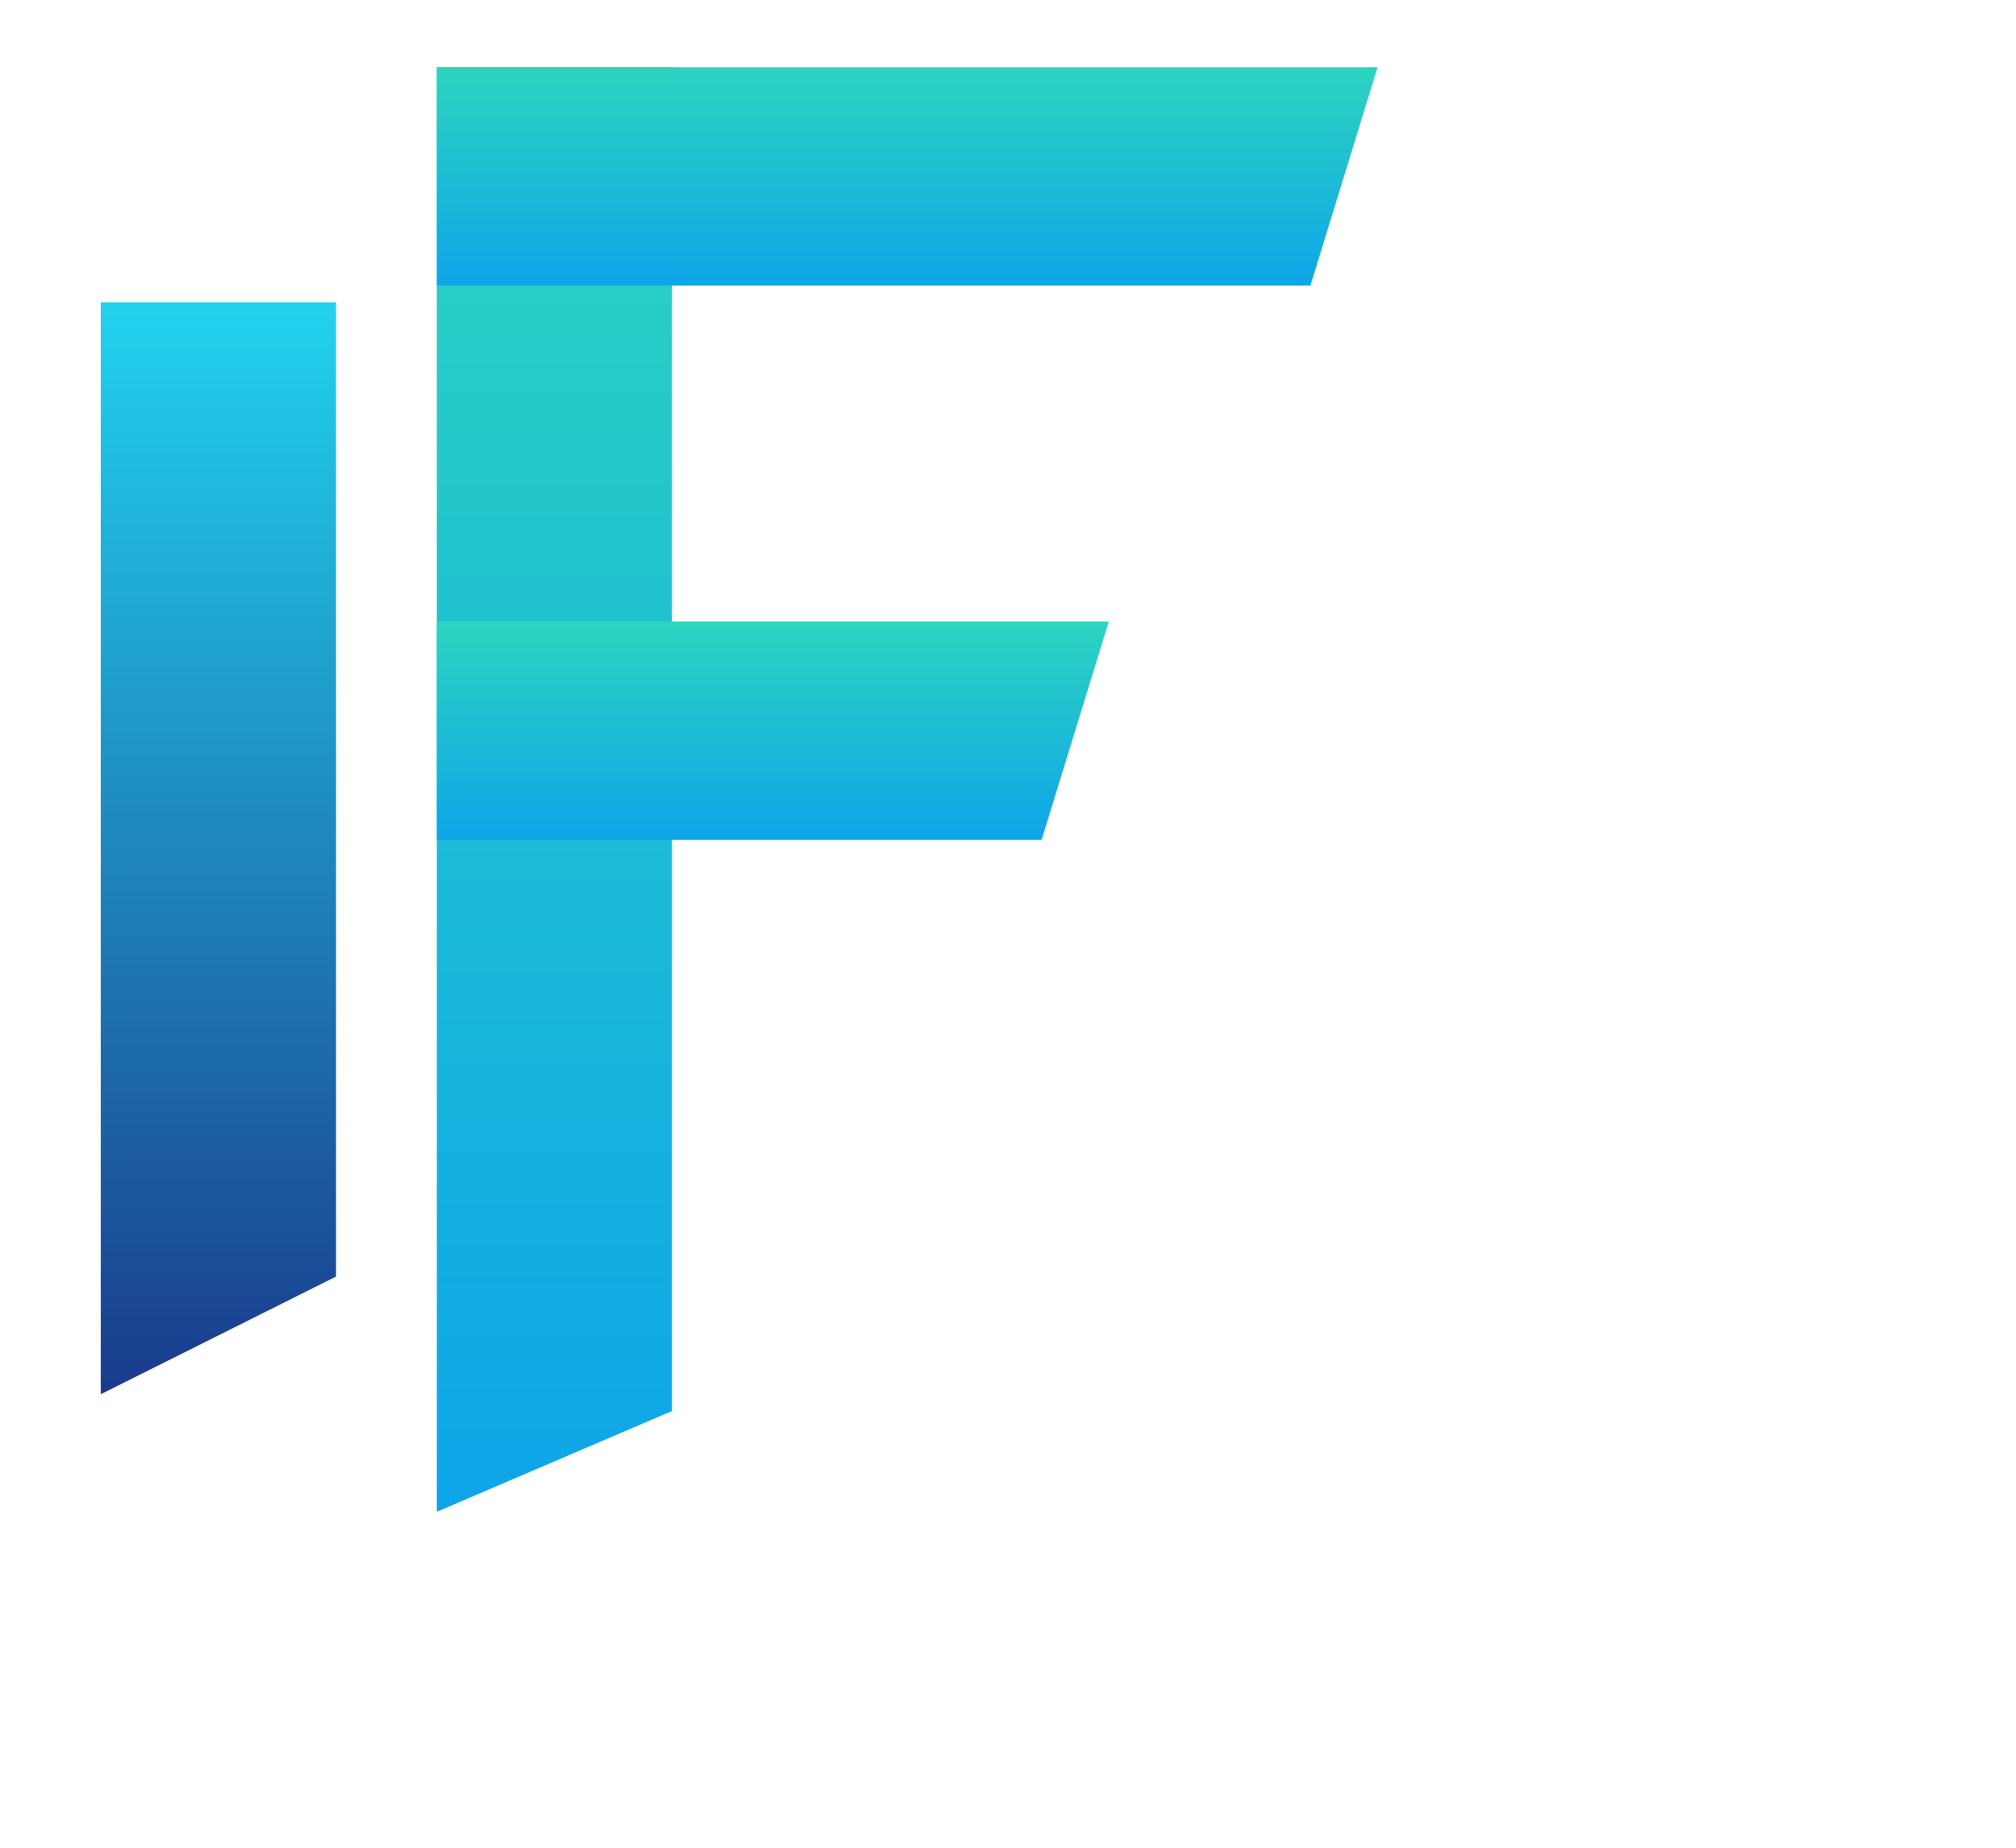
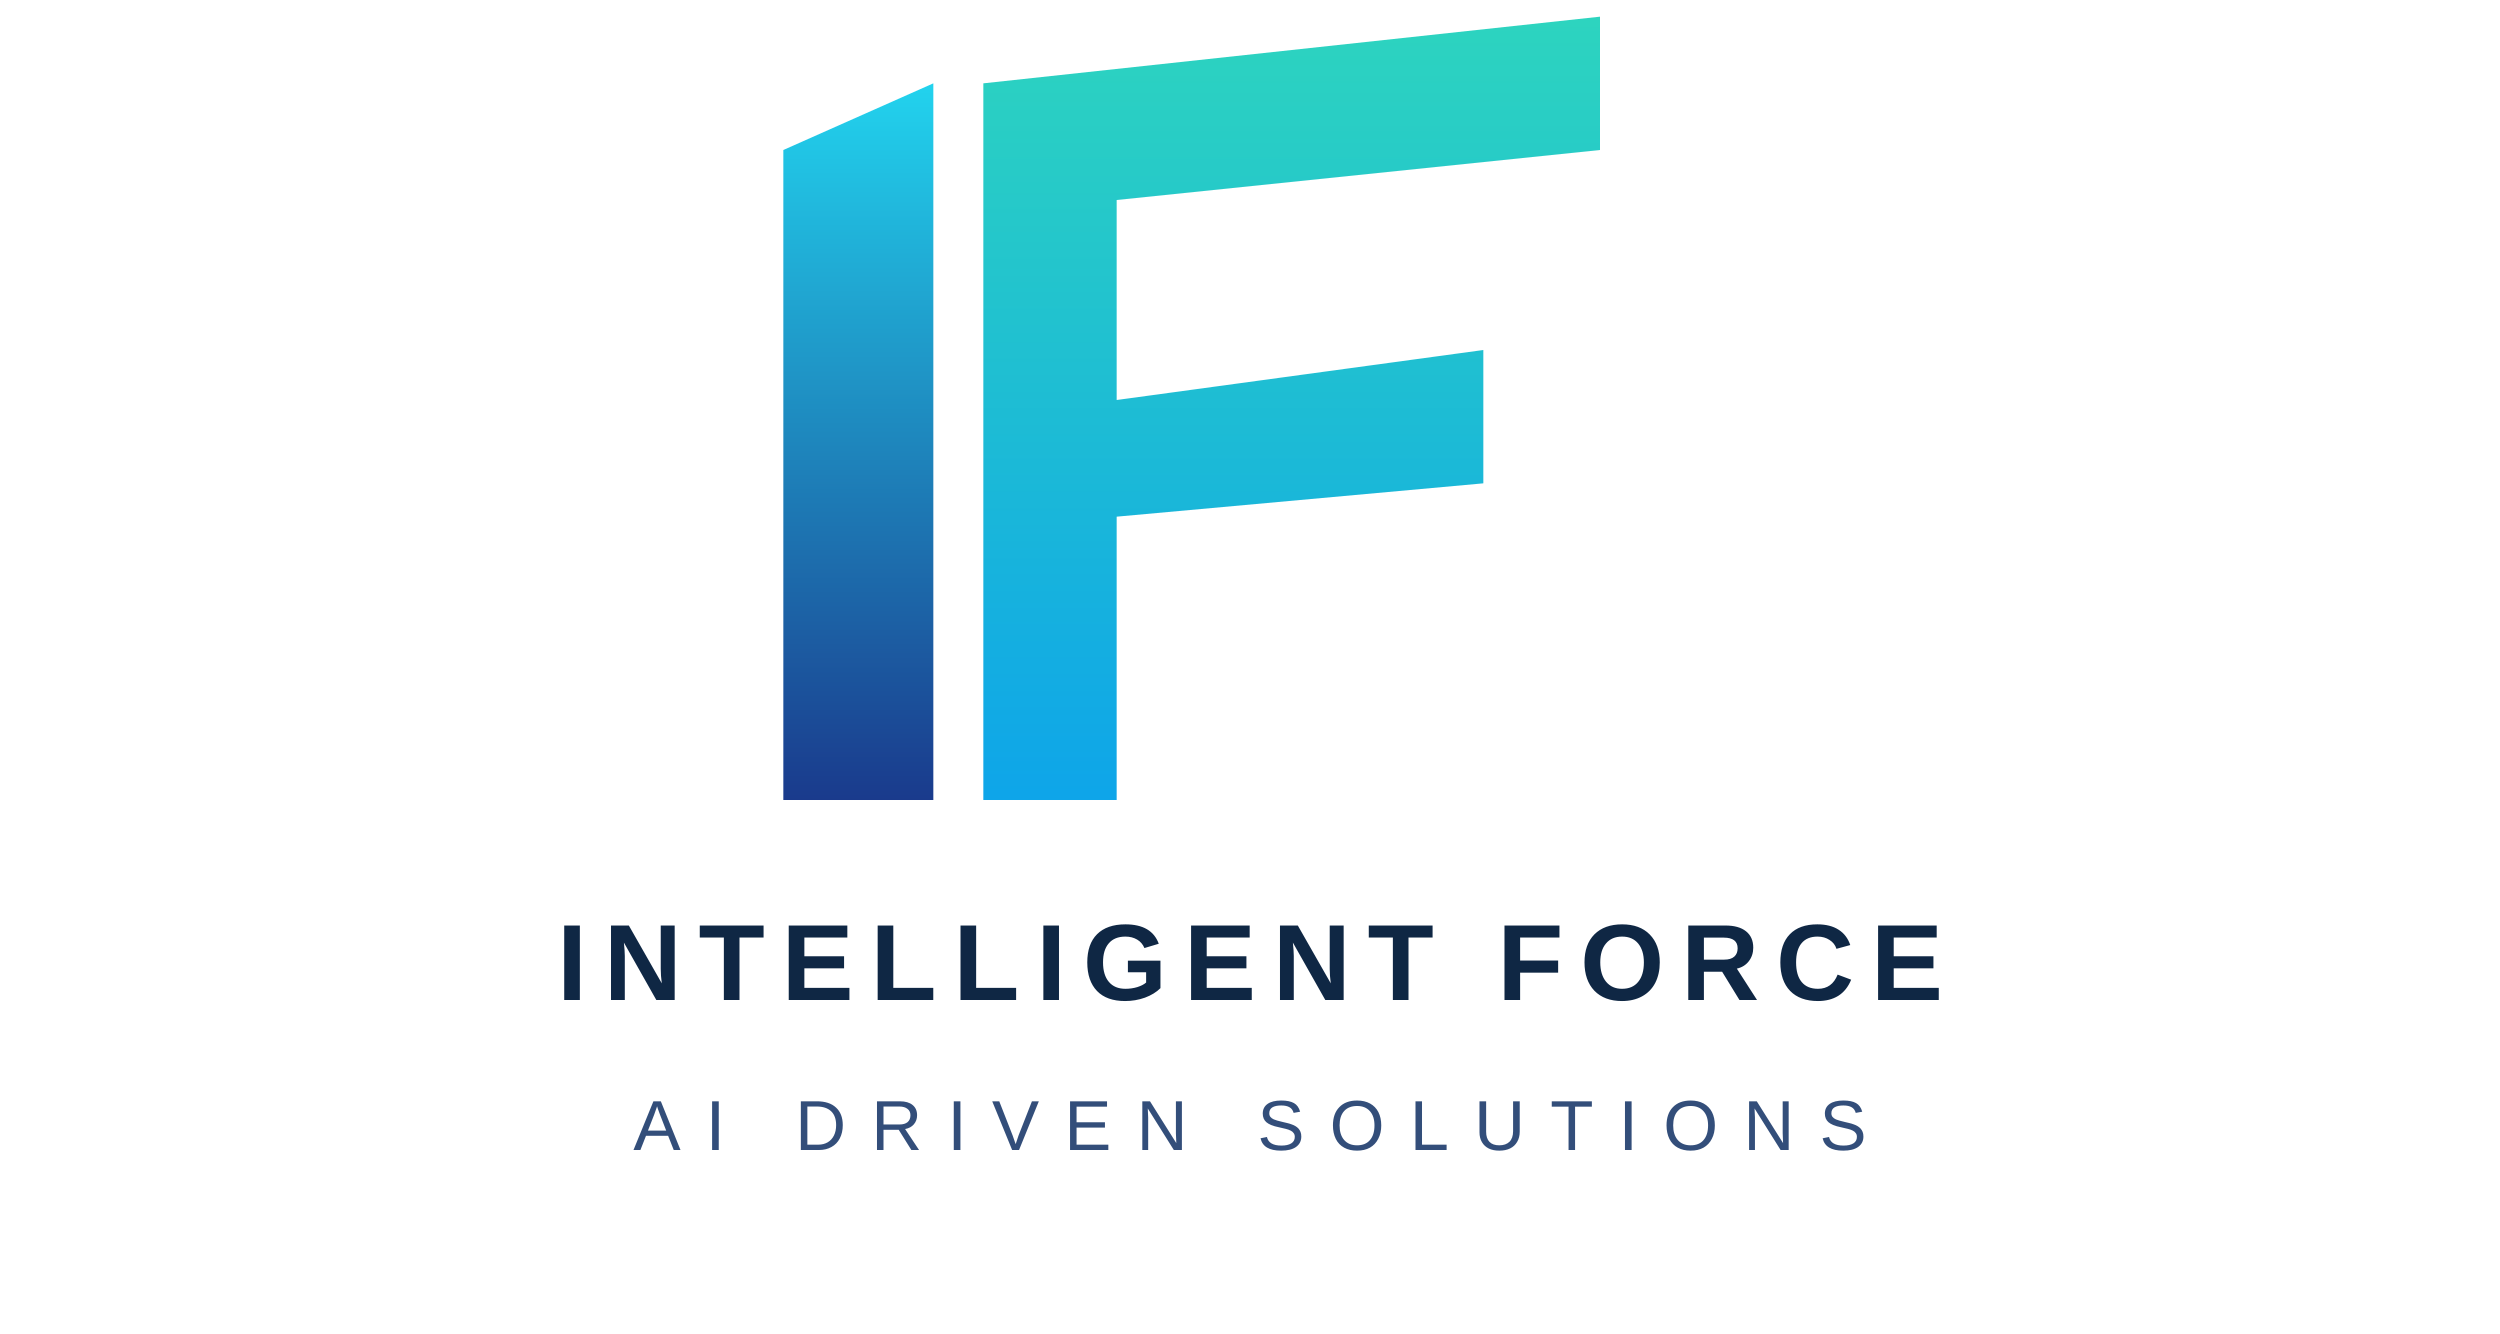
- <svg xmlns="http://www.w3.org/2000/svg" viewBox="0 0 120 110" fill="none">
+ <svg xmlns="http://www.w3.org/2000/svg" viewBox="0 0 300 160" fill="none">
  <defs>
-     <linearGradient id="gradI" x1="0" y1="0" x2="0" y2="1">
-       <stop offset="0%" stop-color="#22d3ee" />
-       <stop offset="100%" stop-color="#1a3a8c" />
+     <linearGradient id="gradI" x1="0" y1="1" x2="0" y2="0">
+       <stop offset="0%" stop-color="#1a3a8c" />
+       <stop offset="100%" stop-color="#22d3ee" />
    </linearGradient>
-     <linearGradient id="gradF" x1="0" y1="0" x2="0" y2="1">
-       <stop offset="0%" stop-color="#2dd4bf" />
-       <stop offset="100%" stop-color="#0ea5e9" />
+     <linearGradient id="gradF" x1="0" y1="1" x2="0" y2="0">
+       <stop offset="0%" stop-color="#0ea5e9" />
+       <stop offset="100%" stop-color="#2dd4bf" />
    </linearGradient>
  </defs>
-   <polygon points="6,18 20,18 20,76 6,83" fill="url(#gradI)" />
-   <polygon points="26,4 40,4 40,84 26,90" fill="url(#gradF)" />
-   <polygon points="26,4 82,4 78,17 26,17" fill="url(#gradF)" />
-   <polygon points="26,37 66,37 62,50 26,50" fill="url(#gradF)" />
+   <polygon points="94,18 112,10 112,96 94,96" fill="url(#gradI)" />
+   <polygon points="     118,10     192,2     192,18     134,24     134,48     178,42     178,58     134,62     134,96     118,96   " fill="url(#gradF)" />
+   <text x="150" y="120" font-family="Arial, Helvetica, sans-serif" font-size="13" font-weight="700" fill="#0f2744" text-anchor="middle" letter-spacing="2">INTELLIGENT FORCE</text>
+   <text x="150" y="138" font-family="Arial, Helvetica, sans-serif" font-size="8.5" font-weight="400" fill="#334e7a" text-anchor="middle" letter-spacing="3">AI DRIVEN SOLUTIONS</text>
</svg>
